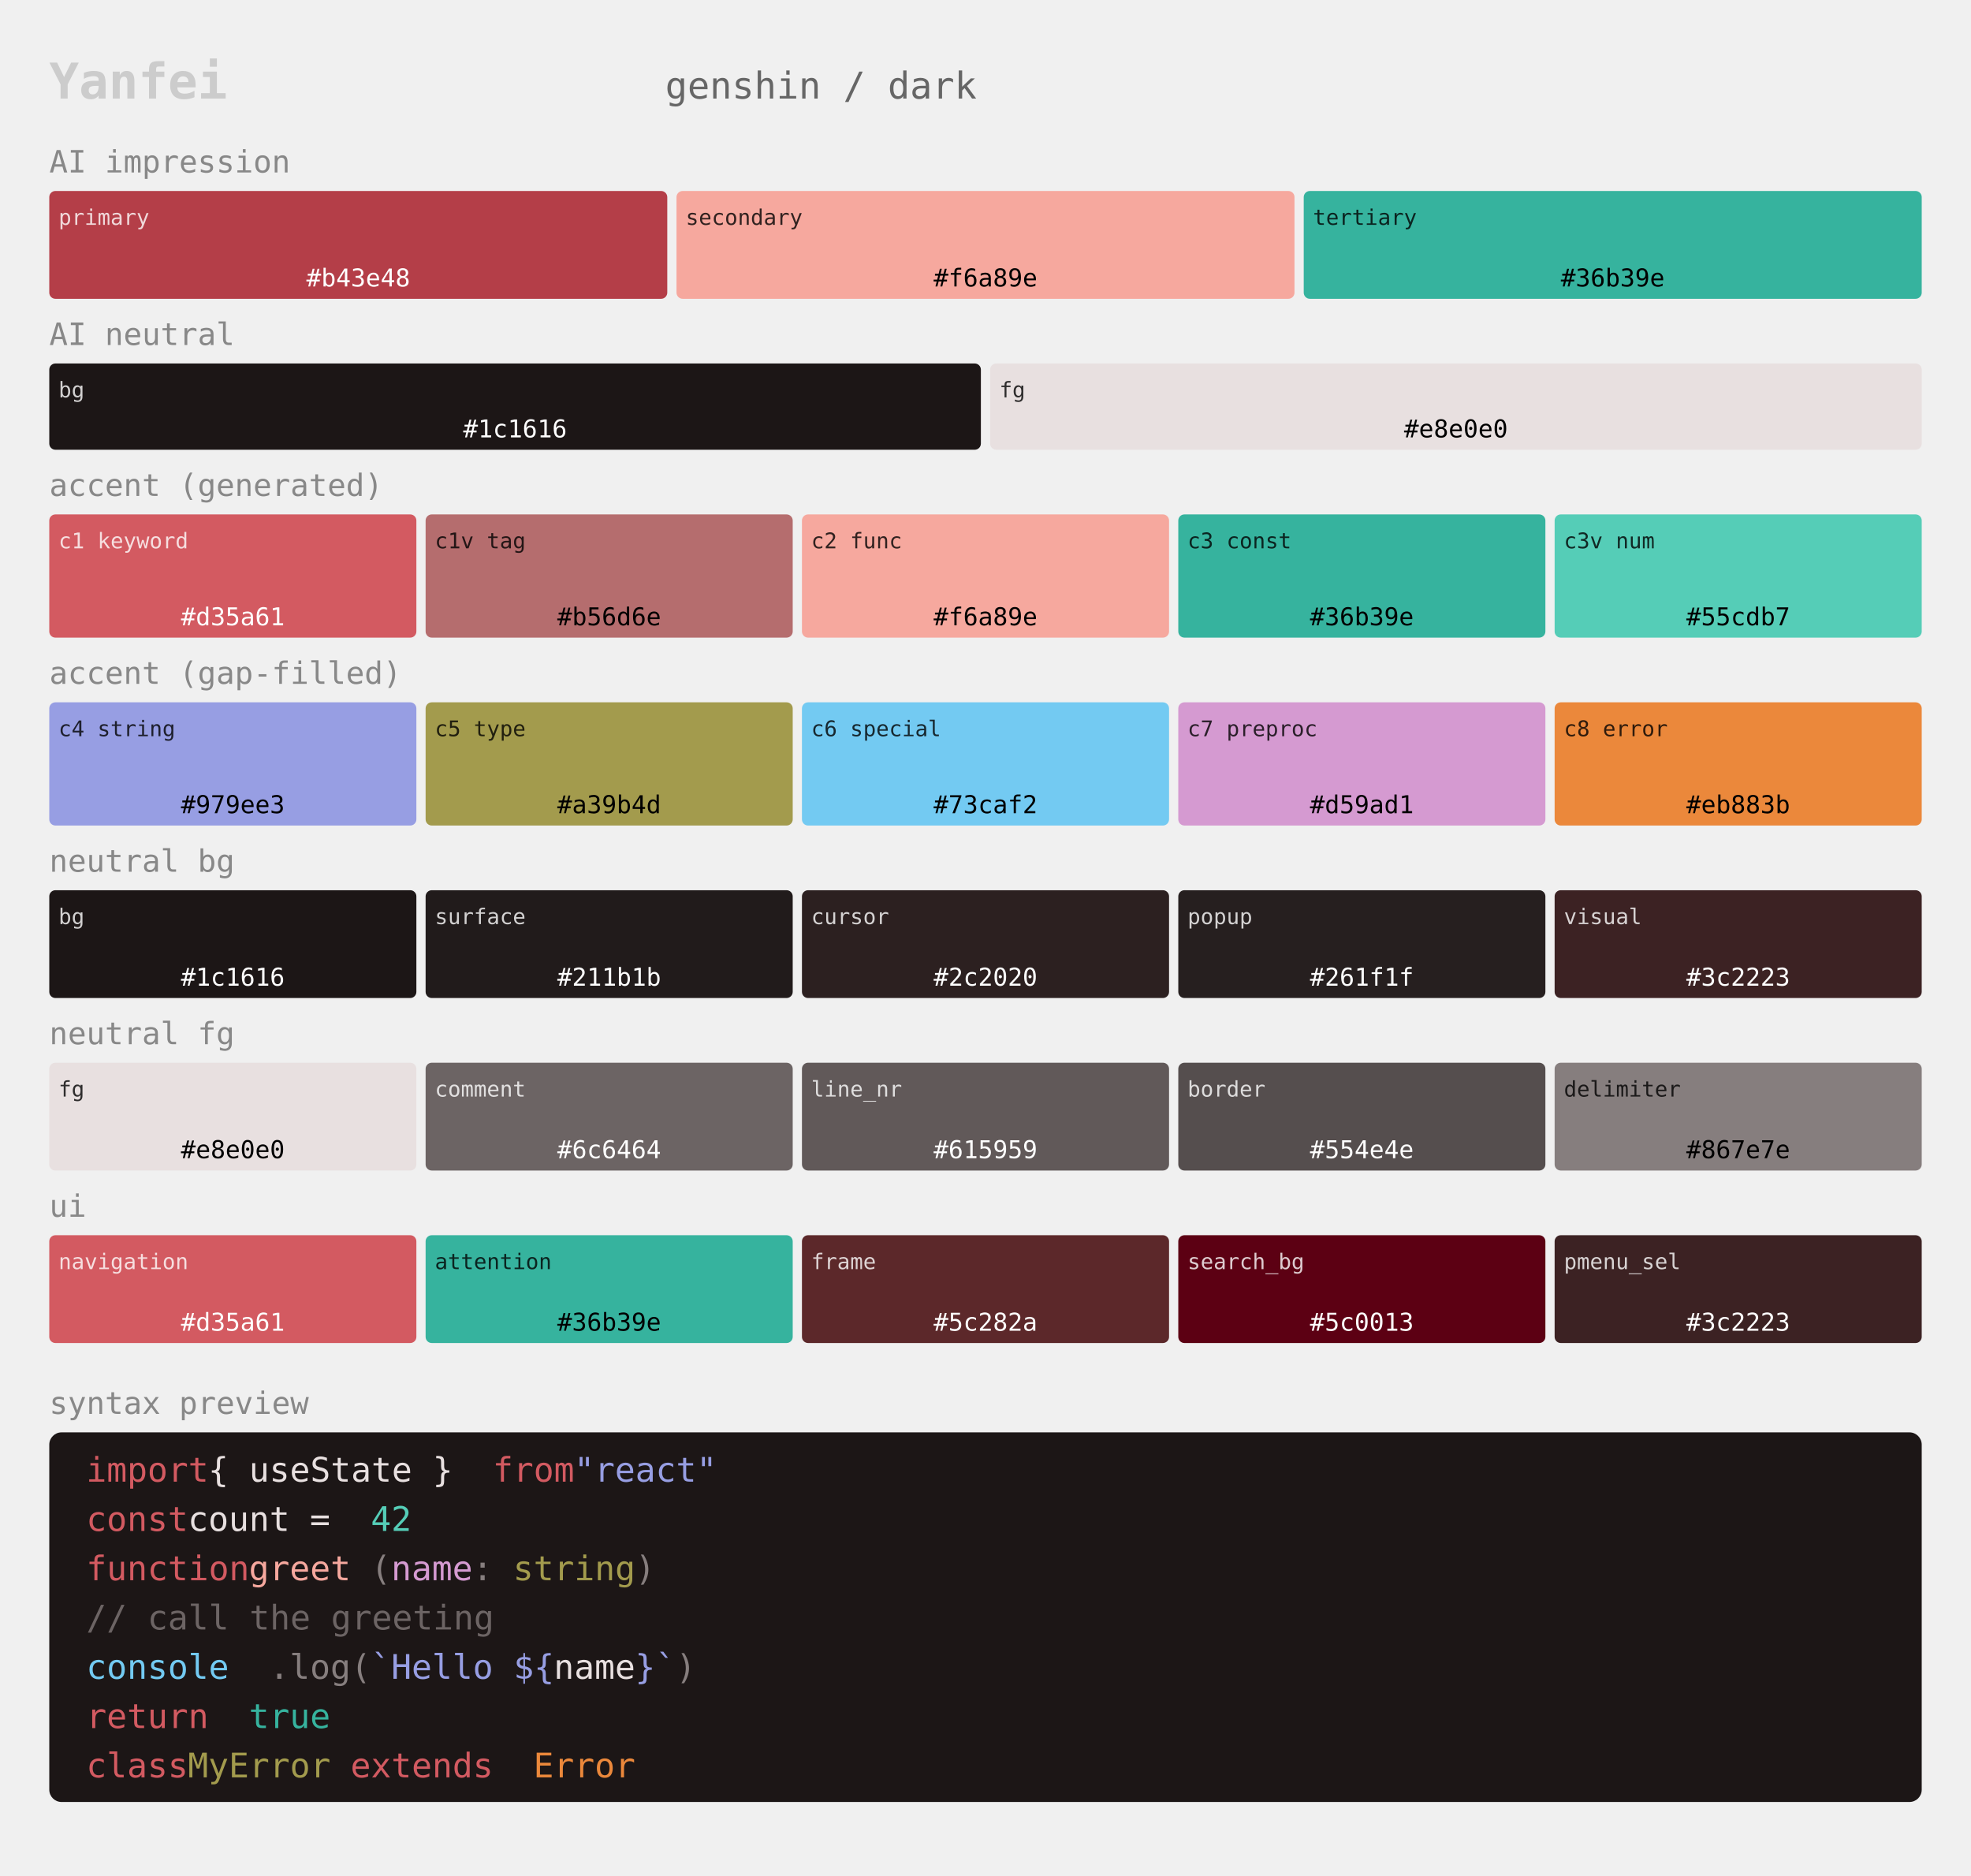
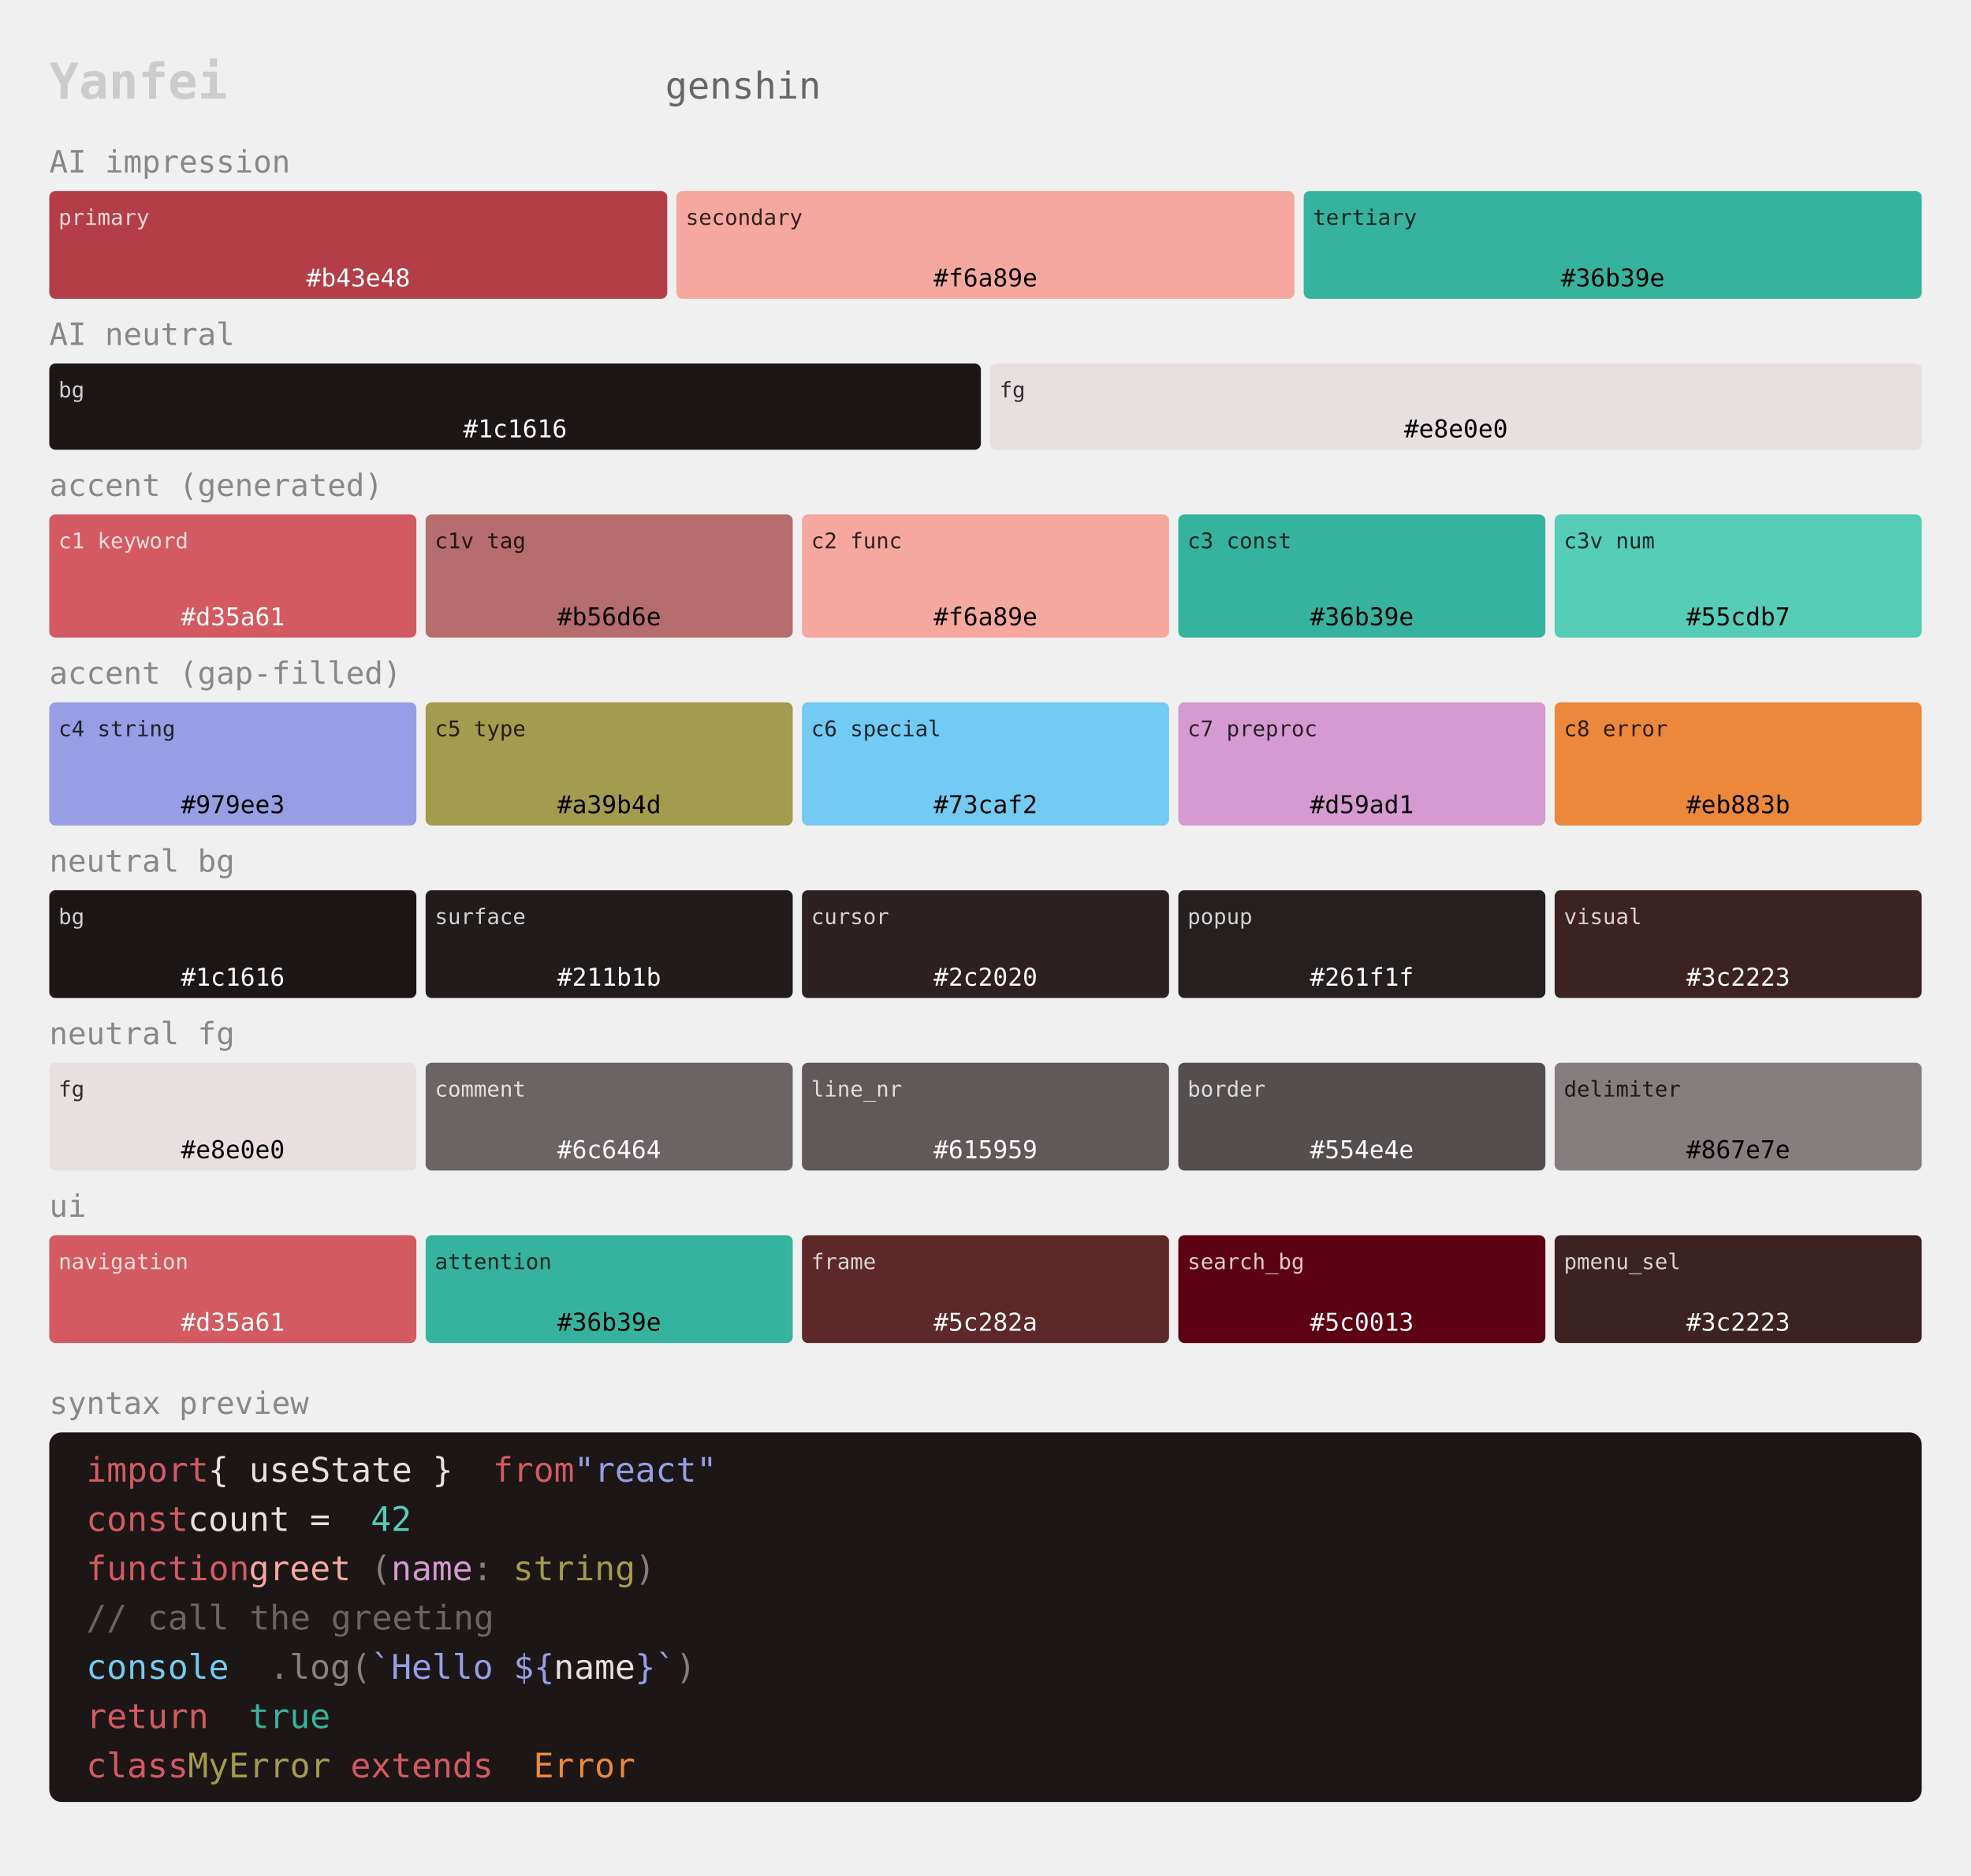
<svg xmlns="http://www.w3.org/2000/svg" width="640" height="609" style="background:#0a0a0a; font-family:ui-monospace,monospace;">
  <text x="16" y="32" fill="#ccc" font-size="16" font-weight="bold">Yanfei</text>
-   <text x="216" y="32" fill="#666" font-size="12">genshin / dark</text>
+   <text x="216" y="32" fill="#666" font-size="12">genshin</text>
  <text x="16" y="56" fill="#888" font-size="10">AI impression</text>
  <rect x="16" y="62" width="200.667" height="35" fill="#b43e48" rx="2" />
  <text x="19" y="73" fill="#ffffff" font-size="7" opacity="0.8">primary</text>
  <text x="116.333" y="93" fill="#ffffff" font-size="8" text-anchor="middle">#b43e48</text>
  <rect x="219.667" y="62" width="200.667" height="35" fill="#f6a89e" rx="2" />
  <text x="222.667" y="73" fill="#000000" font-size="7" opacity="0.8">secondary</text>
  <text x="320" y="93" fill="#000000" font-size="8" text-anchor="middle">#f6a89e</text>
  <rect x="423.333" y="62" width="200.667" height="35" fill="#36b39e" rx="2" />
  <text x="426.333" y="73" fill="#000000" font-size="7" opacity="0.8">tertiary</text>
  <text x="523.667" y="93" fill="#000000" font-size="8" text-anchor="middle">#36b39e</text>
  <text x="16" y="112" fill="#888" font-size="10">AI neutral</text>
  <rect x="16" y="118" width="302.5" height="28" fill="#1c1616" rx="2" />
  <text x="19" y="129" fill="#ffffff" font-size="7" opacity="0.8">bg</text>
  <text x="167.25" y="142" fill="#ffffff" font-size="8" text-anchor="middle">#1c1616</text>
  <rect x="321.5" y="118" width="302.5" height="28" fill="#e8e0e0" rx="2" />
  <text x="324.5" y="129" fill="#000000" font-size="7" opacity="0.8">fg</text>
  <text x="472.75" y="142" fill="#000000" font-size="8" text-anchor="middle">#e8e0e0</text>
  <text x="16" y="161" fill="#888" font-size="10">accent (generated)</text>
  <rect x="16" y="167" width="119.2" height="40" fill="#d35a61" rx="2" />
  <text x="19" y="178" fill="#ffffff" font-size="7" opacity="0.8">c1 keyword</text>
  <text x="75.6" y="203" fill="#ffffff" font-size="8" text-anchor="middle">#d35a61</text>
  <rect x="138.2" y="167" width="119.2" height="40" fill="#b56d6e" rx="2" />
  <text x="141.2" y="178" fill="#000000" font-size="7" opacity="0.8">c1v tag</text>
  <text x="197.8" y="203" fill="#000000" font-size="8" text-anchor="middle">#b56d6e</text>
  <rect x="260.4" y="167" width="119.2" height="40" fill="#f6a89e" rx="2" />
  <text x="263.4" y="178" fill="#000000" font-size="7" opacity="0.8">c2 func</text>
  <text x="320" y="203" fill="#000000" font-size="8" text-anchor="middle">#f6a89e</text>
  <rect x="382.6" y="167" width="119.2" height="40" fill="#36b39e" rx="2" />
  <text x="385.6" y="178" fill="#000000" font-size="7" opacity="0.8">c3 const</text>
  <text x="442.2" y="203" fill="#000000" font-size="8" text-anchor="middle">#36b39e</text>
  <rect x="504.8" y="167" width="119.2" height="40" fill="#55cdb7" rx="2" />
  <text x="507.8" y="178" fill="#000000" font-size="7" opacity="0.8">c3v num</text>
  <text x="564.4" y="203" fill="#000000" font-size="8" text-anchor="middle">#55cdb7</text>
  <text x="16" y="222" fill="#888" font-size="10">accent (gap-filled)</text>
  <rect x="16" y="228" width="119.2" height="40" fill="#979ee3" rx="2" />
  <text x="19" y="239" fill="#000000" font-size="7" opacity="0.8">c4 string</text>
  <text x="75.6" y="264" fill="#000000" font-size="8" text-anchor="middle">#979ee3</text>
  <rect x="138.2" y="228" width="119.2" height="40" fill="#a39b4d" rx="2" />
  <text x="141.2" y="239" fill="#000000" font-size="7" opacity="0.8">c5 type</text>
  <text x="197.8" y="264" fill="#000000" font-size="8" text-anchor="middle">#a39b4d</text>
  <rect x="260.4" y="228" width="119.2" height="40" fill="#73caf2" rx="2" />
  <text x="263.4" y="239" fill="#000000" font-size="7" opacity="0.8">c6 special</text>
  <text x="320" y="264" fill="#000000" font-size="8" text-anchor="middle">#73caf2</text>
  <rect x="382.6" y="228" width="119.2" height="40" fill="#d59ad1" rx="2" />
  <text x="385.6" y="239" fill="#000000" font-size="7" opacity="0.8">c7 preproc</text>
  <text x="442.2" y="264" fill="#000000" font-size="8" text-anchor="middle">#d59ad1</text>
  <rect x="504.8" y="228" width="119.2" height="40" fill="#eb883b" rx="2" />
  <text x="507.8" y="239" fill="#000000" font-size="7" opacity="0.8">c8 error</text>
  <text x="564.4" y="264" fill="#000000" font-size="8" text-anchor="middle">#eb883b</text>
  <text x="16" y="283" fill="#888" font-size="10">neutral bg</text>
  <rect x="16" y="289" width="119.2" height="35" fill="#1c1616" rx="2" />
  <text x="19" y="300" fill="#ffffff" font-size="7" opacity="0.8">bg</text>
  <text x="75.6" y="320" fill="#ffffff" font-size="8" text-anchor="middle">#1c1616</text>
  <rect x="138.2" y="289" width="119.2" height="35" fill="#211b1b" rx="2" />
  <text x="141.2" y="300" fill="#ffffff" font-size="7" opacity="0.8">surface</text>
  <text x="197.8" y="320" fill="#ffffff" font-size="8" text-anchor="middle">#211b1b</text>
  <rect x="260.4" y="289" width="119.2" height="35" fill="#2c2020" rx="2" />
  <text x="263.4" y="300" fill="#ffffff" font-size="7" opacity="0.8">cursor</text>
  <text x="320" y="320" fill="#ffffff" font-size="8" text-anchor="middle">#2c2020</text>
  <rect x="382.6" y="289" width="119.2" height="35" fill="#261f1f" rx="2" />
  <text x="385.6" y="300" fill="#ffffff" font-size="7" opacity="0.8">popup</text>
  <text x="442.2" y="320" fill="#ffffff" font-size="8" text-anchor="middle">#261f1f</text>
  <rect x="504.8" y="289" width="119.2" height="35" fill="#3c2223" rx="2" />
  <text x="507.8" y="300" fill="#ffffff" font-size="7" opacity="0.8">visual</text>
  <text x="564.4" y="320" fill="#ffffff" font-size="8" text-anchor="middle">#3c2223</text>
  <text x="16" y="339" fill="#888" font-size="10">neutral fg</text>
  <rect x="16" y="345" width="119.2" height="35" fill="#e8e0e0" rx="2" />
  <text x="19" y="356" fill="#000000" font-size="7" opacity="0.8">fg</text>
  <text x="75.6" y="376" fill="#000000" font-size="8" text-anchor="middle">#e8e0e0</text>
  <rect x="138.2" y="345" width="119.2" height="35" fill="#6c6464" rx="2" />
  <text x="141.2" y="356" fill="#ffffff" font-size="7" opacity="0.8">comment</text>
  <text x="197.8" y="376" fill="#ffffff" font-size="8" text-anchor="middle">#6c6464</text>
  <rect x="260.4" y="345" width="119.2" height="35" fill="#615959" rx="2" />
  <text x="263.4" y="356" fill="#ffffff" font-size="7" opacity="0.8">line_nr</text>
  <text x="320" y="376" fill="#ffffff" font-size="8" text-anchor="middle">#615959</text>
  <rect x="382.6" y="345" width="119.2" height="35" fill="#554e4e" rx="2" />
  <text x="385.6" y="356" fill="#ffffff" font-size="7" opacity="0.8">border</text>
  <text x="442.2" y="376" fill="#ffffff" font-size="8" text-anchor="middle">#554e4e</text>
  <rect x="504.8" y="345" width="119.2" height="35" fill="#867e7e" rx="2" />
  <text x="507.8" y="356" fill="#000000" font-size="7" opacity="0.8">delimiter</text>
  <text x="564.4" y="376" fill="#000000" font-size="8" text-anchor="middle">#867e7e</text>
  <text x="16" y="395" fill="#888" font-size="10">ui</text>
  <rect x="16" y="401" width="119.2" height="35" fill="#d35a61" rx="2" />
  <text x="19" y="412" fill="#ffffff" font-size="7" opacity="0.8">navigation</text>
  <text x="75.6" y="432" fill="#ffffff" font-size="8" text-anchor="middle">#d35a61</text>
  <rect x="138.2" y="401" width="119.2" height="35" fill="#36b39e" rx="2" />
  <text x="141.2" y="412" fill="#000000" font-size="7" opacity="0.8">attention</text>
  <text x="197.8" y="432" fill="#000000" font-size="8" text-anchor="middle">#36b39e</text>
  <rect x="260.4" y="401" width="119.2" height="35" fill="#5c282a" rx="2" />
  <text x="263.4" y="412" fill="#ffffff" font-size="7" opacity="0.8">frame</text>
  <text x="320" y="432" fill="#ffffff" font-size="8" text-anchor="middle">#5c282a</text>
  <rect x="382.6" y="401" width="119.2" height="35" fill="#5c0013" rx="2" />
  <text x="385.6" y="412" fill="#ffffff" font-size="7" opacity="0.8">search_bg</text>
  <text x="442.2" y="432" fill="#ffffff" font-size="8" text-anchor="middle">#5c0013</text>
  <rect x="504.8" y="401" width="119.2" height="35" fill="#3c2223" rx="2" />
  <text x="507.8" y="412" fill="#ffffff" font-size="7" opacity="0.8">pmenu_sel</text>
  <text x="564.4" y="432" fill="#ffffff" font-size="8" text-anchor="middle">#3c2223</text>
  <text x="16" y="459" fill="#888" font-size="10">syntax preview</text>
  <rect x="16" y="465" width="608" height="120" fill="#1c1616" rx="4" />
  <text x="28" y="481" fill="#d35a61" font-size="11" font-family="monospace">import</text>
  <text x="67.6" y="481" fill="#e8e0e0" font-size="11" font-family="monospace"> { useState } </text>
  <text x="160" y="481" fill="#d35a61" font-size="11" font-family="monospace">from</text>
  <text x="186.4" y="481" fill="#979ee3" font-size="11" font-family="monospace"> "react"</text>
  <text x="28" y="497" fill="#d35a61" font-size="11" font-family="monospace">const</text>
  <text x="61" y="497" fill="#e8e0e0" font-size="11" font-family="monospace"> count</text>
  <text x="100.6" y="497" fill="#e8e0e0" font-size="11" font-family="monospace"> = </text>
  <text x="120.4" y="497" fill="#55cdb7" font-size="11" font-family="monospace">42</text>
  <text x="28" y="513" fill="#d35a61" font-size="11" font-family="monospace">function</text>
  <text x="80.8" y="513" fill="#f6a89e" font-size="11" font-family="monospace"> greet</text>
  <text x="120.4" y="513" fill="#867e7e" font-size="11" font-family="monospace">(</text>
  <text x="127" y="513" fill="#d59ad1" font-size="11" font-family="monospace">name</text>
  <text x="153.4" y="513" fill="#867e7e" font-size="11" font-family="monospace">: </text>
  <text x="166.6" y="513" fill="#a39b4d" font-size="11" font-family="monospace">string</text>
  <text x="206.2" y="513" fill="#867e7e" font-size="11" font-family="monospace">)</text>
  <text x="28" y="529" fill="#6c6464" font-size="11" font-family="monospace">  // call the greeting</text>
  <text x="28" y="545" fill="#73caf2" font-size="11" font-family="monospace">  console</text>
  <text x="87.4" y="545" fill="#867e7e" font-size="11" font-family="monospace">.log(</text>
  <text x="120.4" y="545" fill="#979ee3" font-size="11" font-family="monospace">`Hello ${</text>
  <text x="179.8" y="545" fill="#e8e0e0" font-size="11" font-family="monospace">name</text>
  <text x="206.2" y="545" fill="#979ee3" font-size="11" font-family="monospace">}`</text>
  <text x="219.4" y="545" fill="#867e7e" font-size="11" font-family="monospace">)</text>
  <text x="28" y="561" fill="#d35a61" font-size="11" font-family="monospace">  return</text>
  <text x="80.8" y="561" fill="#36b39e" font-size="11" font-family="monospace"> true</text>
  <text x="28" y="577" fill="#d35a61" font-size="11" font-family="monospace">class</text>
  <text x="61" y="577" fill="#a39b4d" font-size="11" font-family="monospace"> MyError</text>
  <text x="113.8" y="577" fill="#d35a61" font-size="11" font-family="monospace"> extends </text>
  <text x="173.2" y="577" fill="#eb883b" font-size="11" font-family="monospace">Error</text>
</svg>
